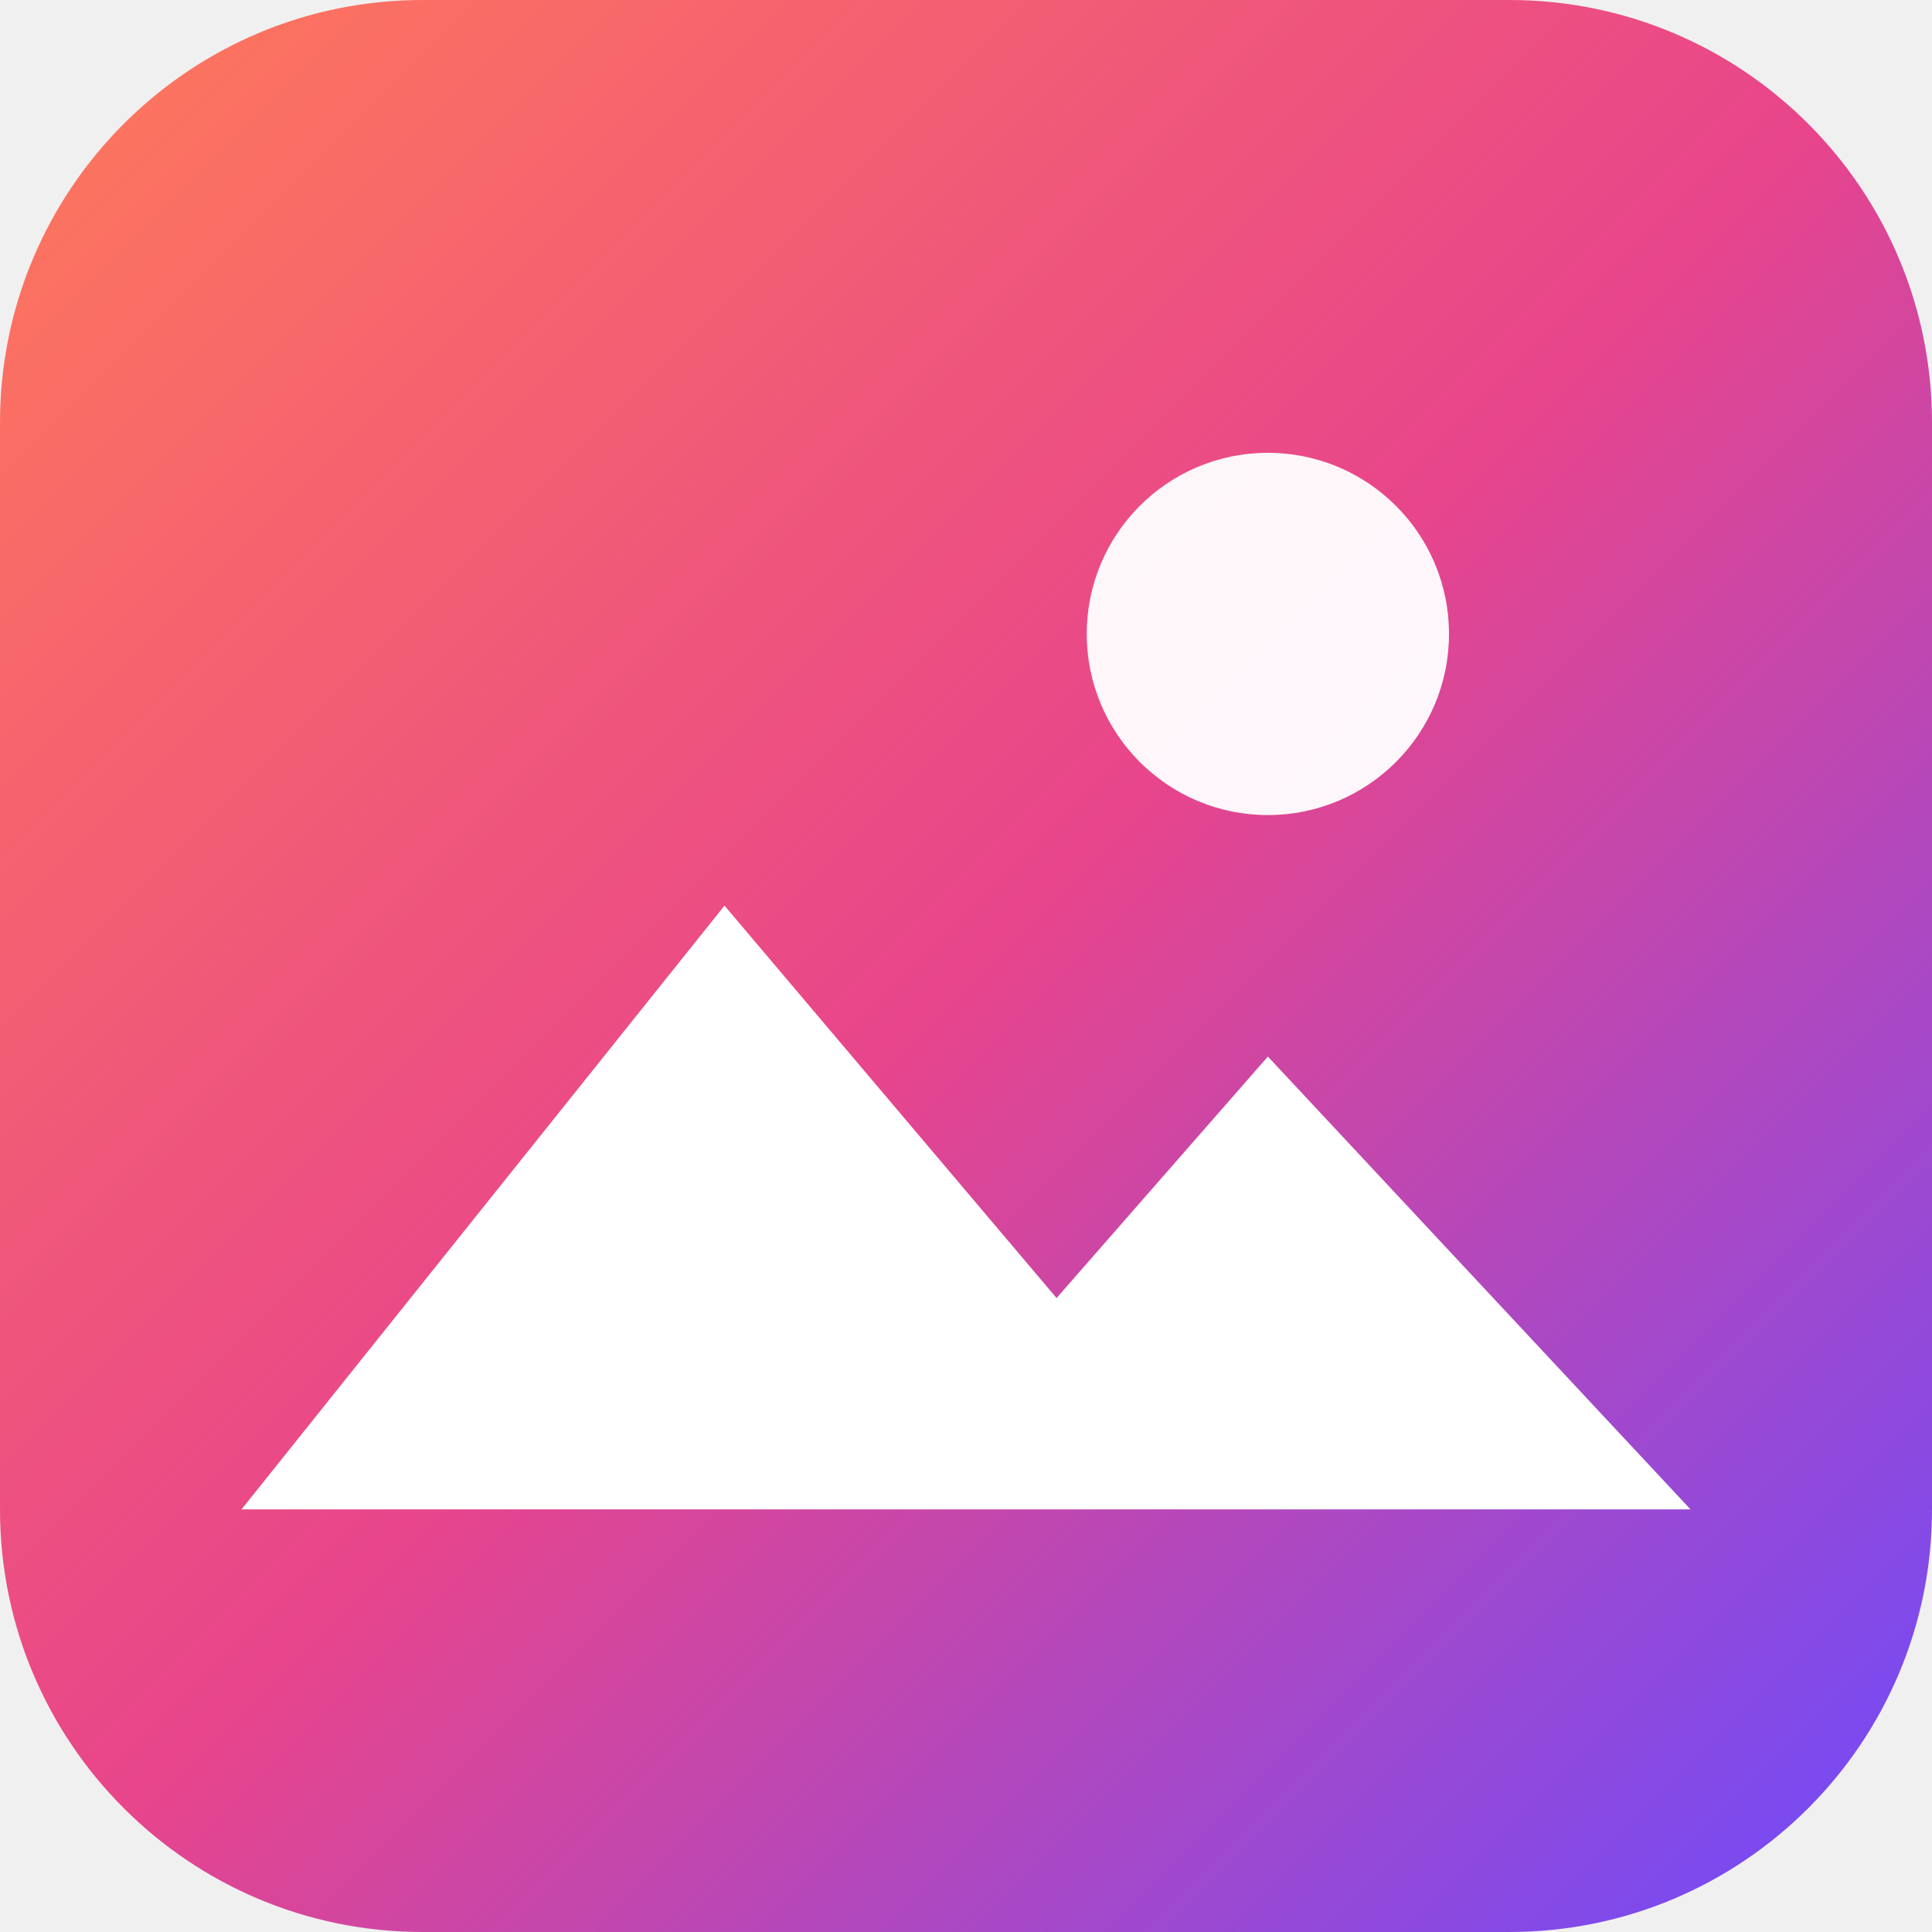
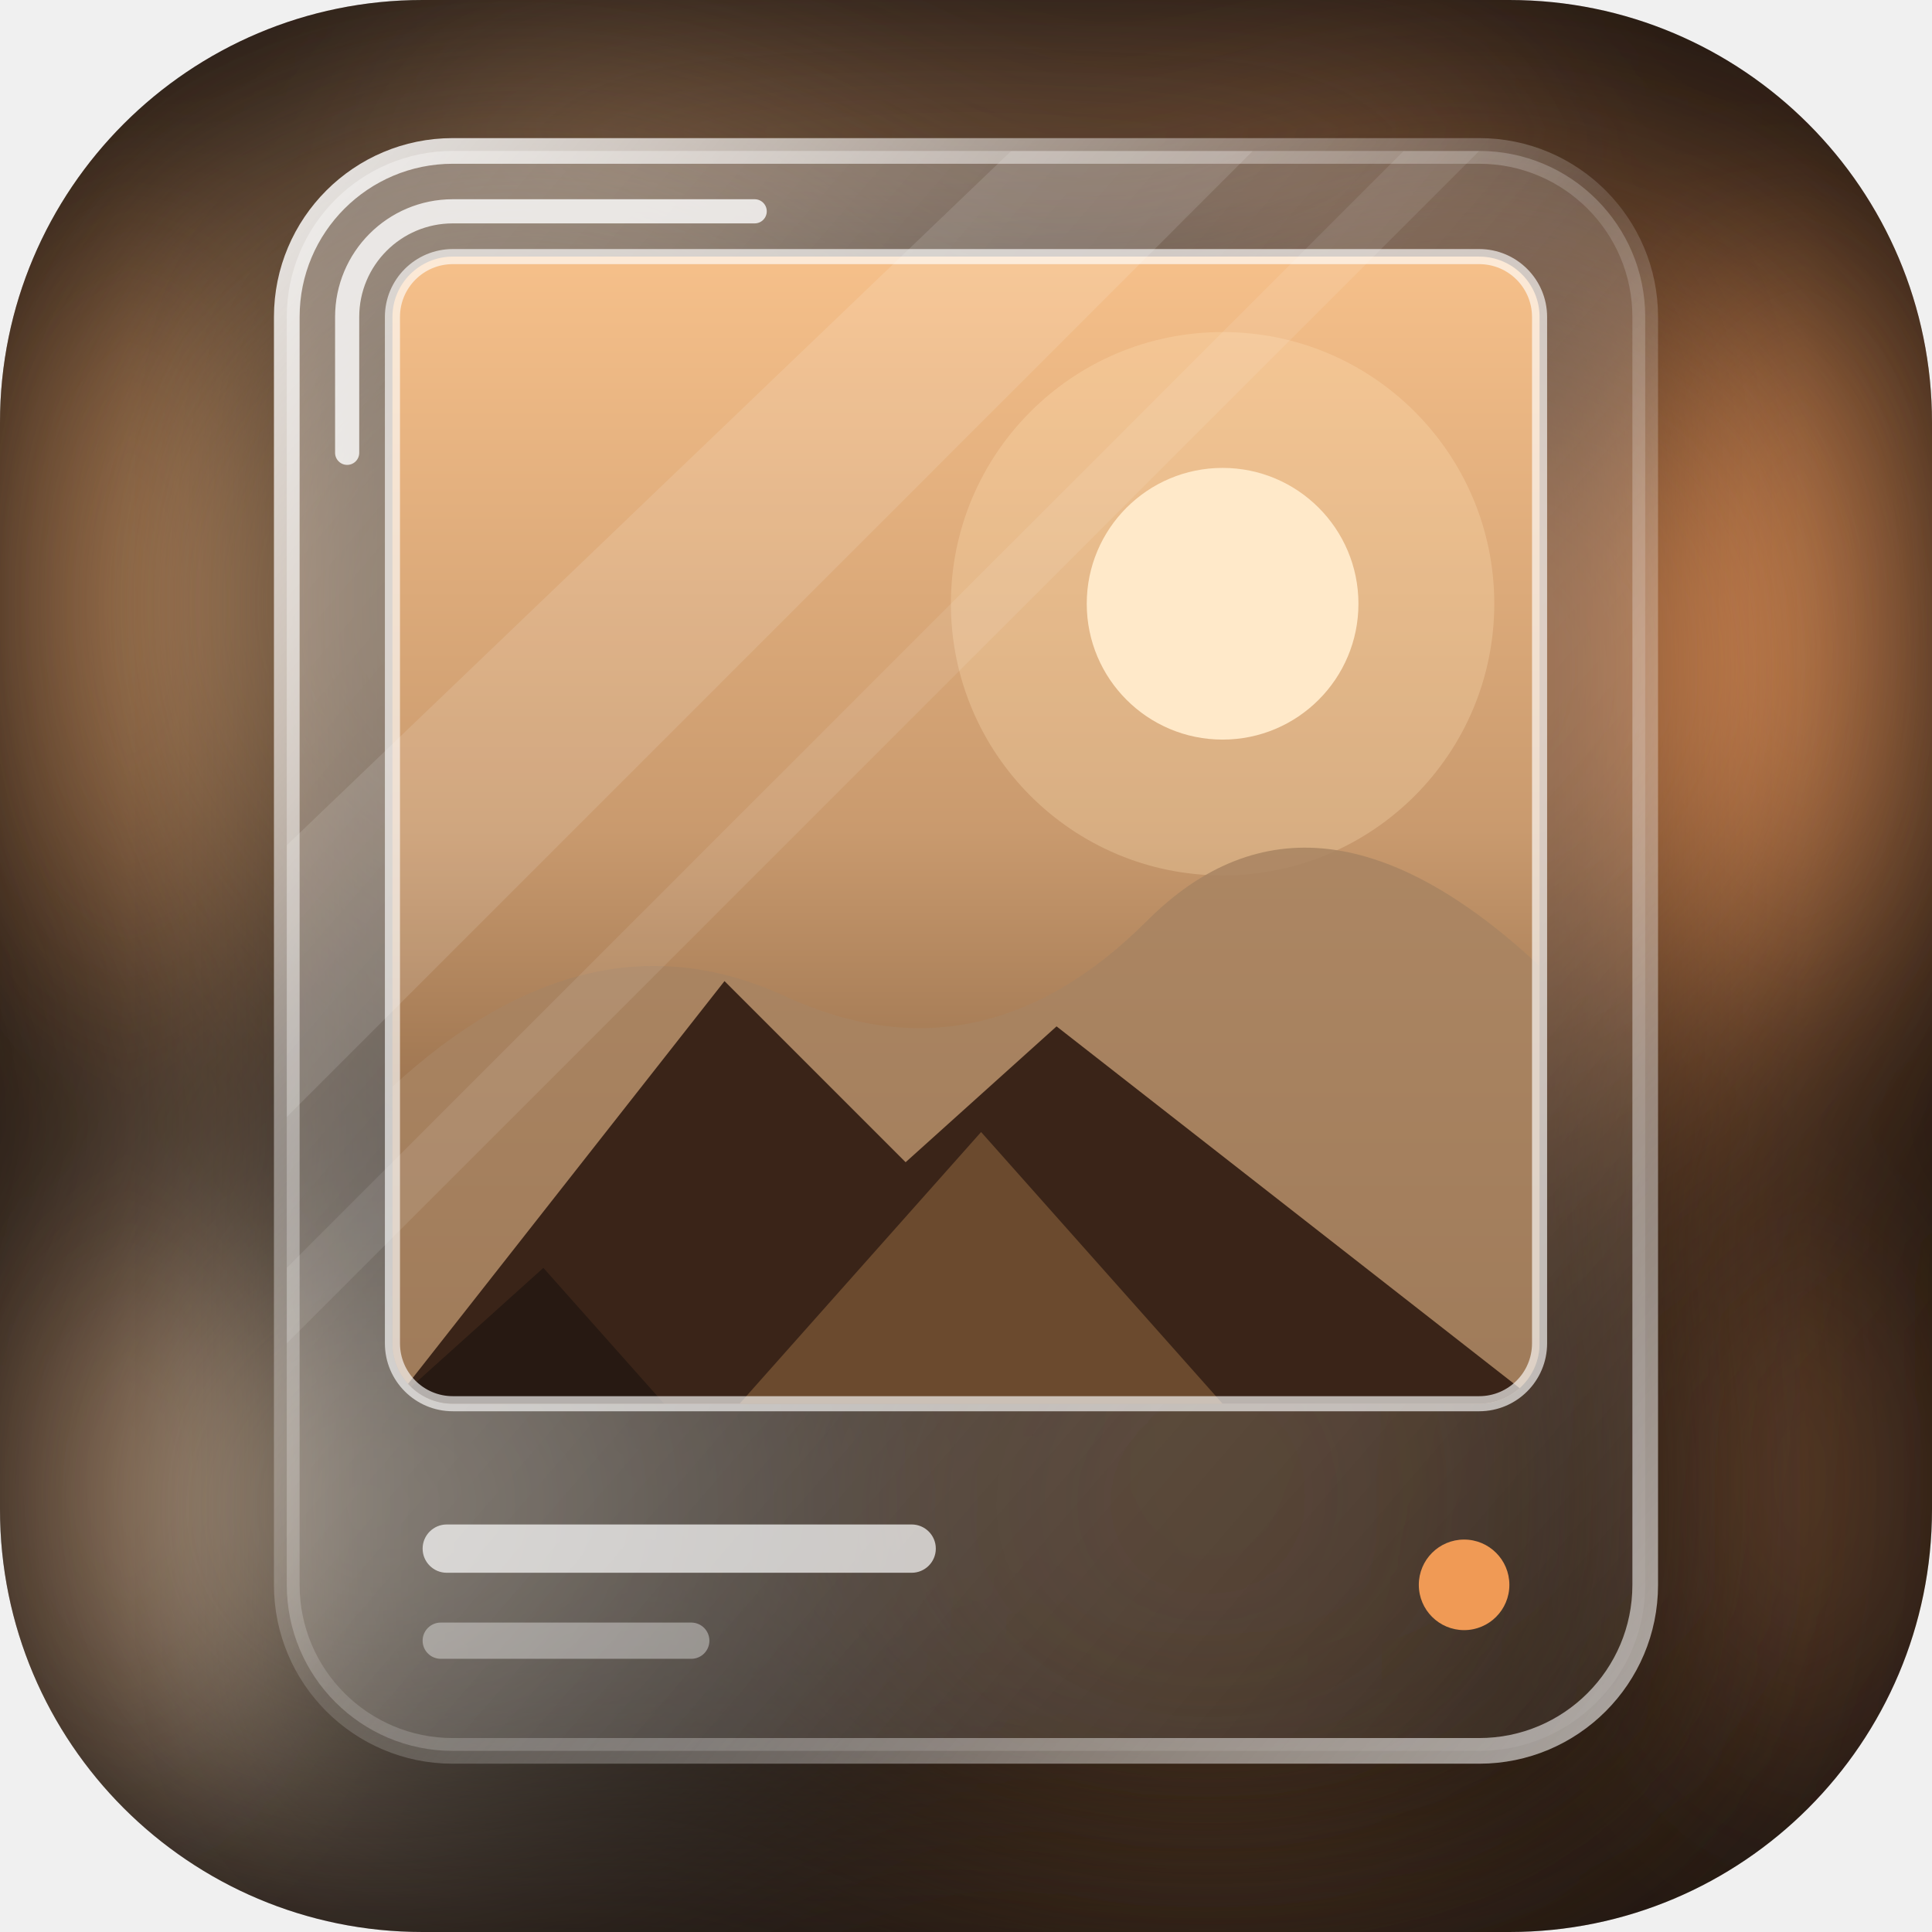
- <svg xmlns="http://www.w3.org/2000/svg" viewBox="0 0 64 64">
+ <svg xmlns="http://www.w3.org/2000/svg" width="128" height="128" viewBox="0 0 128 128">
  <defs>
-     <linearGradient id="g" x1="0" y1="0" x2="1" y2="1">
-       <stop offset="0" stop-color="#ff7a59" />
-       <stop offset=".5" stop-color="#e8458b" />
-       <stop offset="1" stop-color="#6a4bff" />
+     <clipPath id="clp_43">
+       <rect width="128" height="128" rx="28" />
+     </clipPath>
+     <linearGradient id="gl_43" x1="0" y1="0" x2="1" y2="1">
+       <stop offset="0" stop-color="#ffffff5c" />
+       <stop offset="1" stop-color="#ffffff0d" />
    </linearGradient>
+     <linearGradient id="gs_43" x1="0" y1="0" x2="1" y2="1">
+       <stop offset="0" stop-color="#ffffffdd" />
+       <stop offset="0.5" stop-color="#ffffff22" />
+       <stop offset="1" stop-color="#ffffff99" />
+     </linearGradient>
+     <filter id="bb_43" x="-50%" y="-50%" width="200%" height="200%">
+       <feGaussianBlur stdDeviation="13" />
+     </filter>
+     <clipPath id="ph_43">
+       <rect x="26" y="17" width="76" height="76" rx="4" />
+     </clipPath>
+     <clipPath id="cd_43">
+       <rect x="19" y="10" width="90" height="106" rx="11" />
+     </clipPath>
+     <linearGradient id="sky_43" x1="0" y1="0" x2="0" y2="1">
+       <stop offset="0" stop-color="#f6c08a" />
+       <stop offset="0.5" stop-color="#c99a6e" />
+       <stop offset="1" stop-color="#6B4A2E" />
+     </linearGradient>
+     <filter id="sb_43" x="-50%" y="-50%" width="200%" height="200%">
+       <feGaussianBlur stdDeviation="5" />
+     </filter>
  </defs>
-   <rect width="64" height="64" rx="14" fill="url(#g)" />
-   <circle cx="42" cy="21" r="6" fill="#fff" opacity=".95" />
-   <path d="M8 50 24 30l11 13 7-8 14 15H8z" fill="#fff" />
+   <g clip-path="url(#clp_43)">
+     <rect width="128" height="128" fill="#1A120E" />
+     <filter id="fl_43" x="-80%" y="-80%" width="260%" height="260%">
+       <feGaussianBlur stdDeviation="9" />
+     </filter>
+     <g filter="url(#fl_43)">
+       <ellipse cx="0" cy="40" rx="14" ry="26" fill="#f09a55" opacity=".85" />
+       <ellipse cx="0" cy="98" rx="12" ry="18" fill="#f09a55" opacity=".6" />
+       <ellipse cx="128" cy="40" rx="14" ry="26" fill="#e8955a" opacity=".85" />
+       <ellipse cx="128" cy="98" rx="12" ry="18" fill="#e8955a" opacity=".6" />
+       <ellipse cx="64" cy="4" rx="40" ry="12" fill="#b0805a" opacity=".6" />
+     </g>
+     <g filter="url(#bb_43)">
+       <circle cx="34" cy="40" r="30" fill="#A88462" />
+       <circle cx="98" cy="44" r="26" fill="#e8955a" />
+       <circle cx="80" cy="100" r="30" fill="#6B4A2E" />
+       <circle cx="24" cy="100" r="18" fill="#D5C4AE" />
+     </g>
+     <rect x="19" y="16" width="90" height="106" rx="11" fill="#000" opacity=".38" filter="url(#sb_43)" />
+     <rect x="19" y="10" width="90" height="106" rx="11" fill="url(#gl_43)" stroke="url(#gs_43)" stroke-width="1.7" />
+     <g clip-path="url(#ph_43)">
+       <rect x="26" y="17" width="76" height="76" fill="url(#sky_43)" />
+       <circle cx="81" cy="40" r="18" fill="#ffe2b8" opacity=".28" />
+       <circle cx="81" cy="40" r="9" fill="#ffe9c9" />
+       <path d="M26 72q13-12 26-6t24-5 26 3V93H26z" fill="#A88462" opacity=".85" />
+       <path d="M26 93l22-28 12 12 10-9 32 25z" fill="#3A2418" />
+       <path d="M49 93l16-18 16 18z" fill="#6B4A2E" />
+       <path d="M26 93l10-9 8 9z" fill="#1A120E" opacity=".6" />
+     </g>
+     <rect x="26" y="17" width="76" height="76" rx="4" fill="none" stroke="#fff" stroke-opacity=".65" />
+     <rect x="28" y="101" width="34" height="3.2" rx="1.6" fill="#fff" opacity=".7" />
+     <rect x="28" y="107.5" width="19" height="2.4" rx="1.2" fill="#fff" opacity=".38" />
+     <circle cx="97" cy="105" r="3" fill="#f09a55" />
+     <g clip-path="url(#cd_43)">
+       <path d="M19 56L67 10h16L19 74z" fill="#fff" opacity=".12" />
+       <path d="M19 84L93 10h5L19 89z" fill="#fff" opacity=".09" />
+     </g>
+     <path d="M23 30V21a7 7 0 0 1 7-7h20" fill="none" stroke="#fff" stroke-opacity=".8" stroke-width="1.6" stroke-linecap="round" />
+   </g>
</svg>
